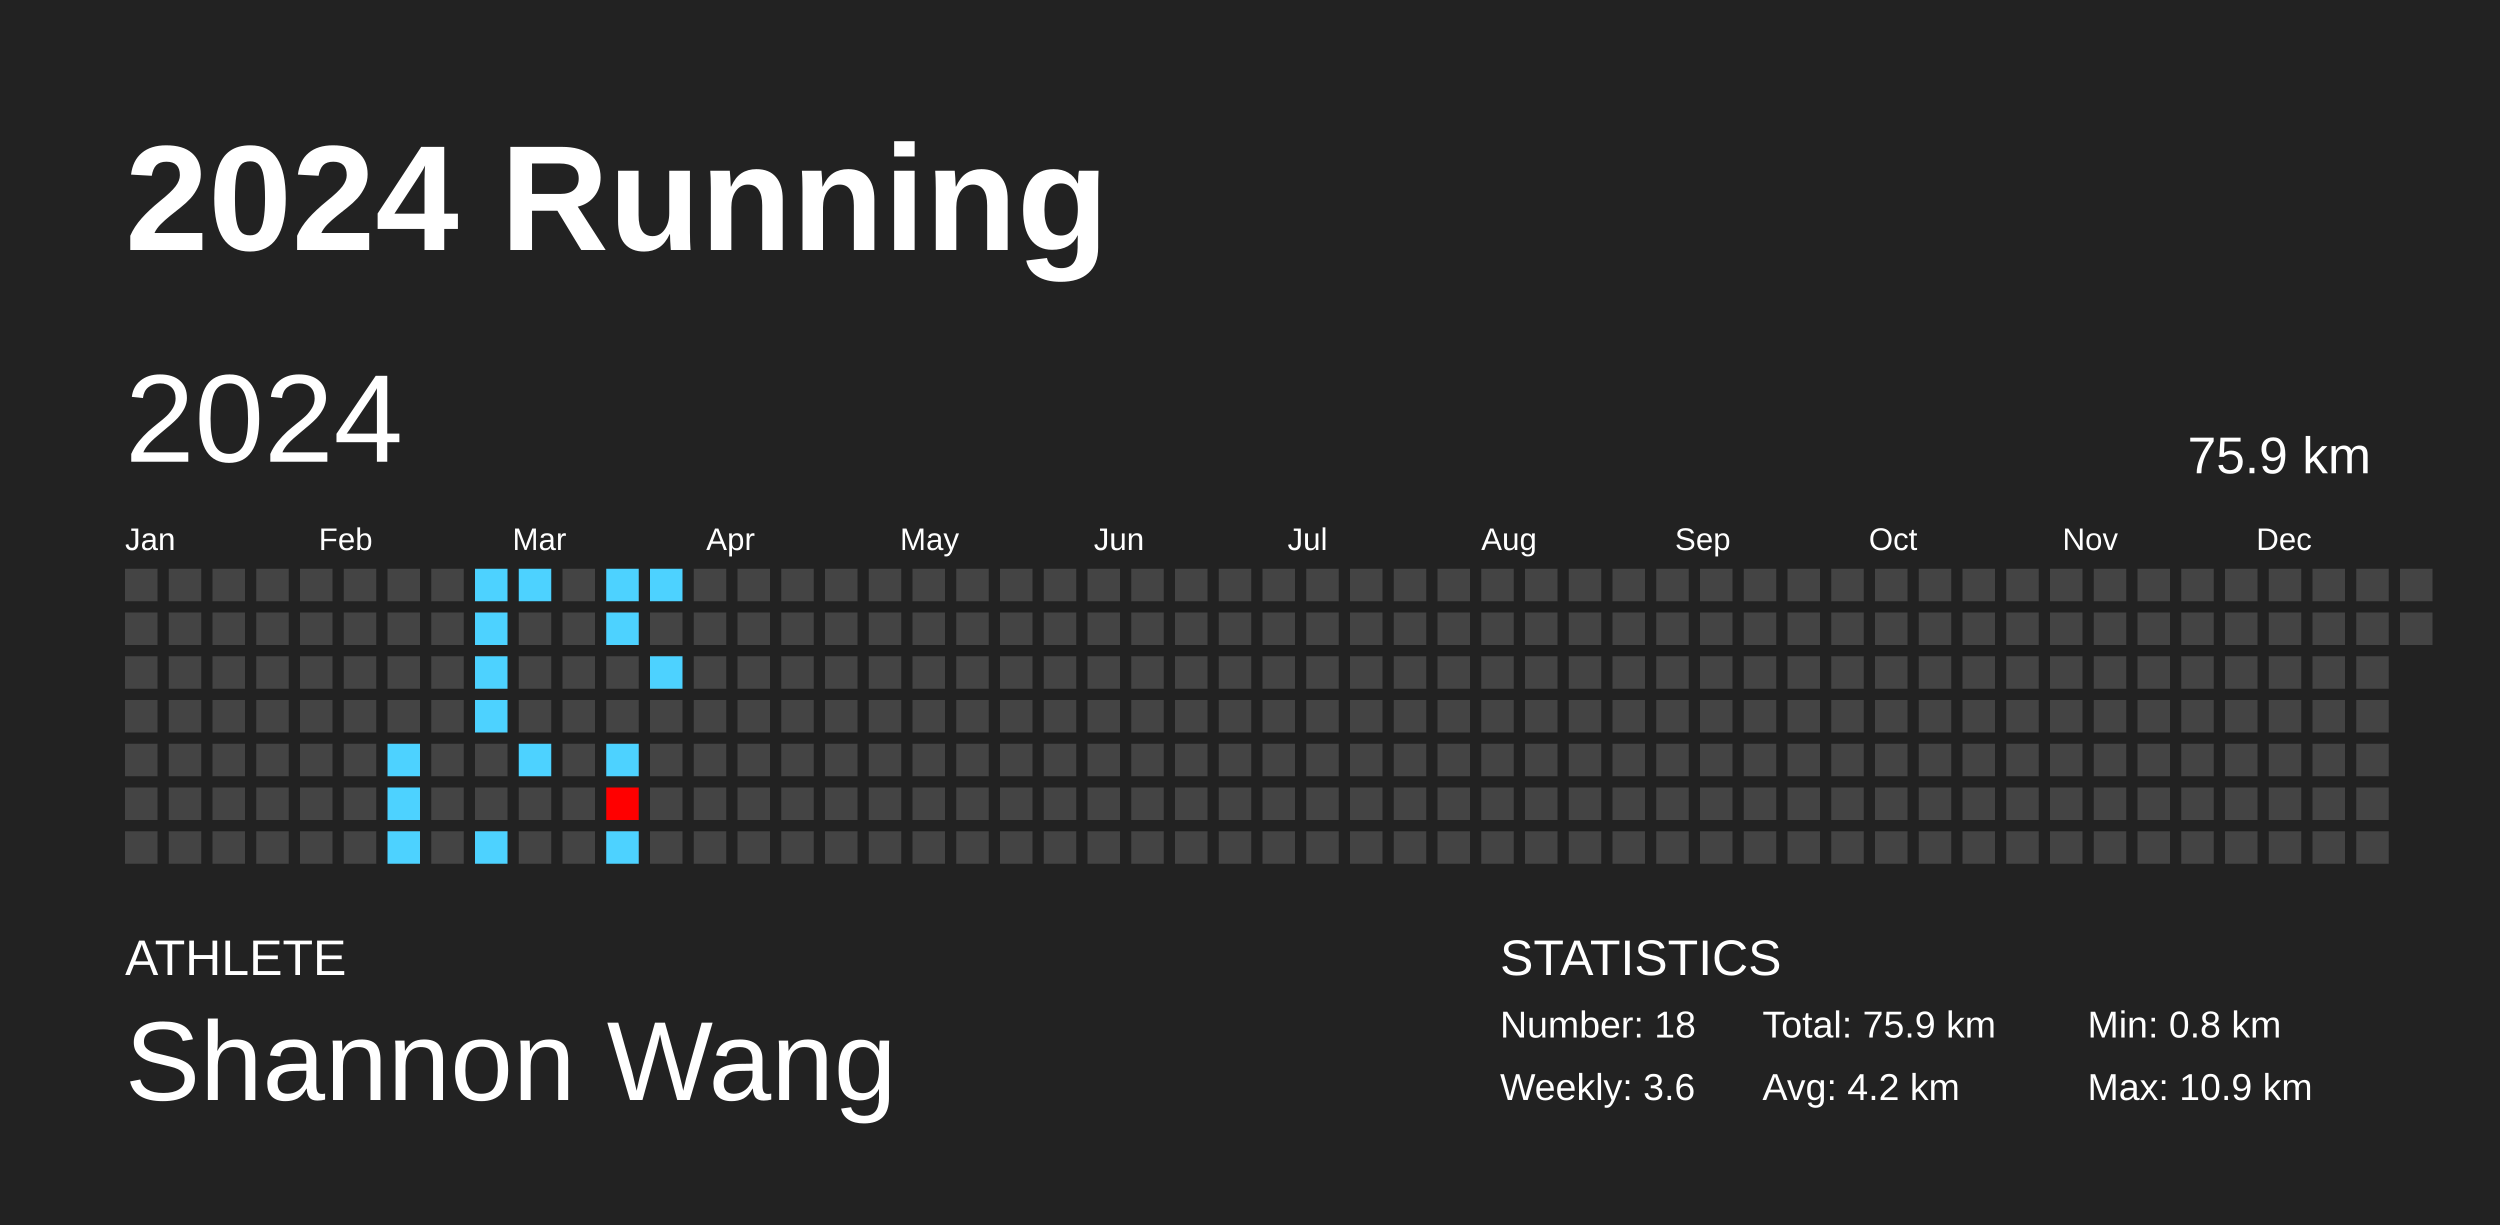
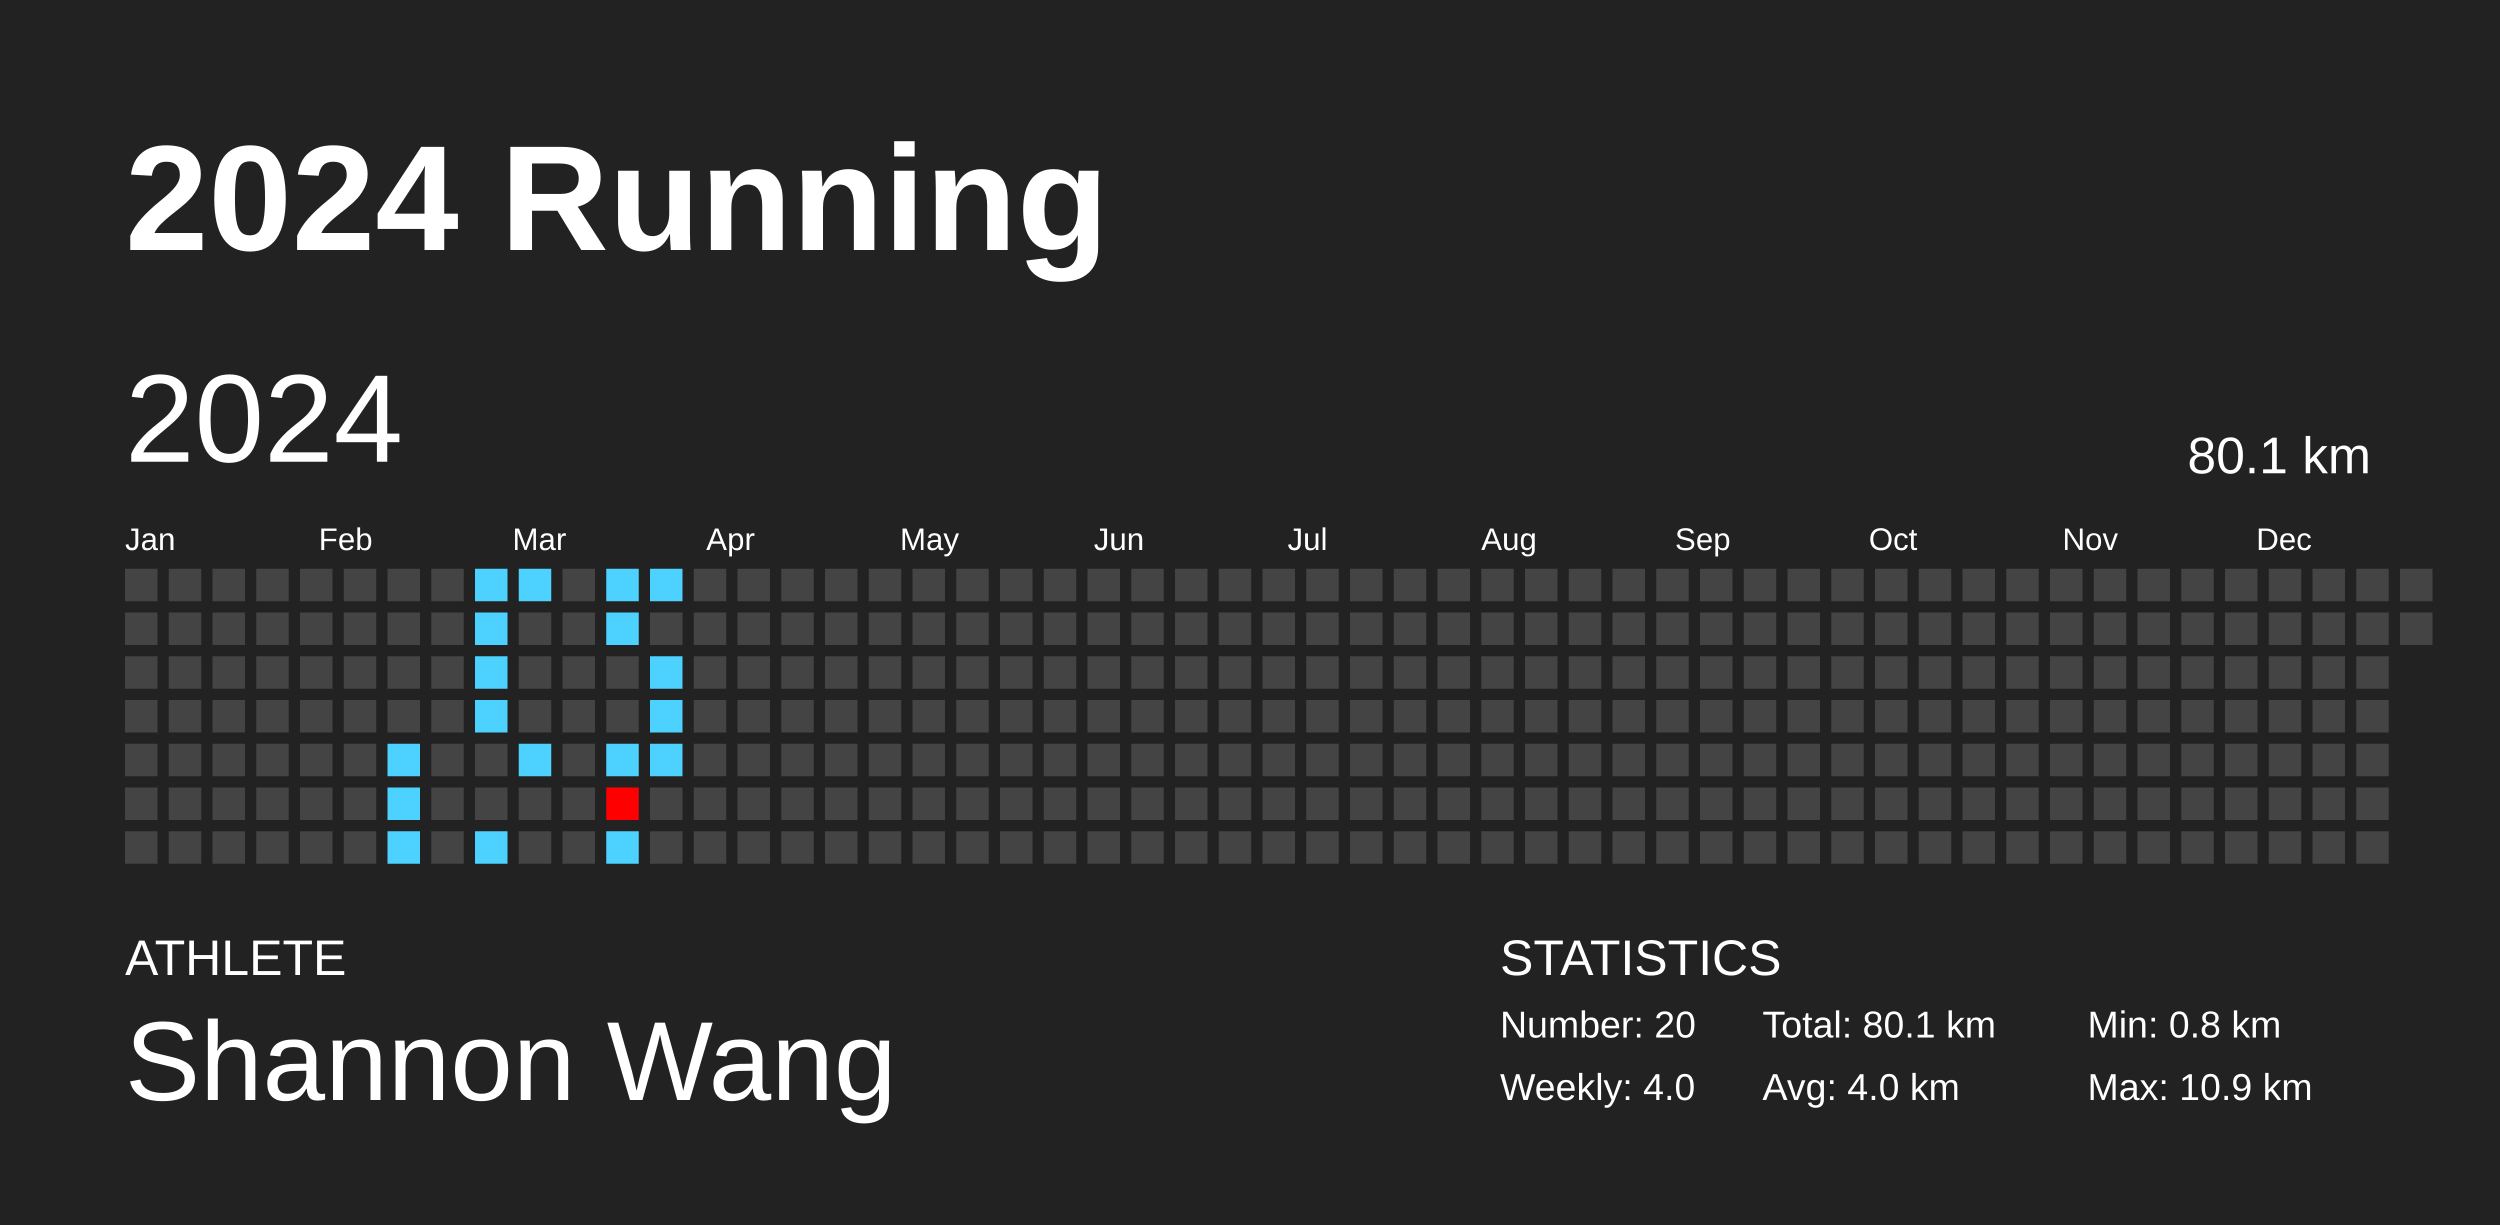
<svg xmlns="http://www.w3.org/2000/svg" baseProfile="full" height="98mm" version="1.1" viewBox="0,0,200,98" width="200mm">
  <defs />
  <rect fill="#222222" height="98" width="200" x="0" y="0" />
  <text fill="#FFFFFF" style="font-size:12px; font-family:Arial; font-weight:bold;" x="10" y="20">2024 Running</text>
  <text fill="#FFFFFF" style="font-size:4px; font-family:Arial" x="10" y="78">ATHLETE</text>
  <text fill="#FFFFFF" style="font-size:9px; font-family:Arial" x="10" y="88">Shannon Wang</text>
  <text fill="#FFFFFF" style="font-size:4px; font-family:Arial" x="120" y="78">STATISTICS</text>
-   <text fill="#FFFFFF" style="font-size:3px; font-family:Arial" x="120" y="83">Number: 18</text>
-   <text fill="#FFFFFF" style="font-size:3px; font-family:Arial" x="120" y="88">Weekly: 3.6</text>
-   <text fill="#FFFFFF" style="font-size:3px; font-family:Arial" x="141" y="83">Total: 75.9 km</text>
-   <text fill="#FFFFFF" style="font-size:3px; font-family:Arial" x="141" y="88">Avg: 4.2 km</text>
+   <text fill="#FFFFFF" style="font-size:3px; font-family:Arial" x="120" y="83">Number: 20</text>
+   <text fill="#FFFFFF" style="font-size:3px; font-family:Arial" x="120" y="88">Weekly: 4.0</text>
+   <text fill="#FFFFFF" style="font-size:3px; font-family:Arial" x="141" y="83">Total: 80.1 km</text>
+   <text fill="#FFFFFF" style="font-size:3px; font-family:Arial" x="141" y="88">Avg: 4.0 km</text>
  <text fill="#FFFFFF" style="font-size:3px; font-family:Arial" x="167" y="83">Min: 0.8 km</text>
  <text fill="#FFFFFF" style="font-size:3px; font-family:Arial" x="167" y="88">Max: 10.9 km</text>
  <text dominant-baseline="hanging" fill="#FFFFFF" style="font-size:10.0px; font-family:Arial;" x="10" y="30">2024</text>
-   <text dominant-baseline="hanging" fill="#FFFFFF" style="font-size:4.125px; font-family:Arial;" x="175" y="35">75.9 km</text>
+   <text dominant-baseline="hanging" fill="#FFFFFF" style="font-size:4.125px; font-family:Arial;" x="175" y="35">80.1 km</text>
  <text fill="#FFFFFF" style="font-size:2.5px; font-family:Arial" x="10.0" y="44">Jan</text>
  <text fill="#FFFFFF" style="font-size:2.5px; font-family:Arial" x="25.5" y="44">Feb</text>
  <text fill="#FFFFFF" style="font-size:2.5px; font-family:Arial" x="41.0" y="44">Mar</text>
  <text fill="#FFFFFF" style="font-size:2.5px; font-family:Arial" x="56.5" y="44">Apr</text>
  <text fill="#FFFFFF" style="font-size:2.5px; font-family:Arial" x="72.0" y="44">May</text>
  <text fill="#FFFFFF" style="font-size:2.5px; font-family:Arial" x="87.5" y="44">Jun</text>
  <text fill="#FFFFFF" style="font-size:2.5px; font-family:Arial" x="103.0" y="44">Jul</text>
  <text fill="#FFFFFF" style="font-size:2.5px; font-family:Arial" x="118.5" y="44">Aug</text>
  <text fill="#FFFFFF" style="font-size:2.5px; font-family:Arial" x="134.0" y="44">Sep</text>
  <text fill="#FFFFFF" style="font-size:2.5px; font-family:Arial" x="149.5" y="44">Oct</text>
  <text fill="#FFFFFF" style="font-size:2.5px; font-family:Arial" x="165.0" y="44">Nov</text>
  <text fill="#FFFFFF" style="font-size:2.5px; font-family:Arial" x="180.5" y="44">Dec</text>
  <rect fill="#444444" height="2.6" width="2.6" x="10.0" y="45.5" />
  <rect fill="#444444" height="2.6" width="2.6" x="10.0" y="49.0" />
  <rect fill="#444444" height="2.6" width="2.6" x="10.0" y="52.5" />
  <rect fill="#444444" height="2.6" width="2.6" x="10.0" y="56.0" />
  <rect fill="#444444" height="2.6" width="2.6" x="10.0" y="59.5" />
  <rect fill="#444444" height="2.6" width="2.6" x="10.0" y="63.0" />
  <rect fill="#444444" height="2.6" width="2.6" x="10.0" y="66.5" />
  <rect fill="#444444" height="2.6" width="2.6" x="13.5" y="45.5" />
  <rect fill="#444444" height="2.6" width="2.6" x="13.5" y="49.0" />
  <rect fill="#444444" height="2.6" width="2.6" x="13.5" y="52.5" />
  <rect fill="#444444" height="2.6" width="2.6" x="13.5" y="56.0" />
  <rect fill="#444444" height="2.6" width="2.6" x="13.5" y="59.5" />
  <rect fill="#444444" height="2.6" width="2.6" x="13.5" y="63.0" />
  <rect fill="#444444" height="2.6" width="2.6" x="13.5" y="66.5" />
  <rect fill="#444444" height="2.6" width="2.6" x="17.0" y="45.5" />
  <rect fill="#444444" height="2.6" width="2.6" x="17.0" y="49.0" />
  <rect fill="#444444" height="2.6" width="2.6" x="17.0" y="52.5" />
  <rect fill="#444444" height="2.6" width="2.6" x="17.0" y="56.0" />
  <rect fill="#444444" height="2.6" width="2.6" x="17.0" y="59.5" />
  <rect fill="#444444" height="2.6" width="2.6" x="17.0" y="63.0" />
  <rect fill="#444444" height="2.6" width="2.6" x="17.0" y="66.5" />
  <rect fill="#444444" height="2.6" width="2.6" x="20.5" y="45.5" />
  <rect fill="#444444" height="2.6" width="2.6" x="20.5" y="49.0" />
  <rect fill="#444444" height="2.6" width="2.6" x="20.5" y="52.5" />
  <rect fill="#444444" height="2.6" width="2.6" x="20.5" y="56.0" />
  <rect fill="#444444" height="2.6" width="2.6" x="20.5" y="59.5" />
  <rect fill="#444444" height="2.6" width="2.6" x="20.5" y="63.0" />
  <rect fill="#444444" height="2.6" width="2.6" x="20.5" y="66.5" />
  <rect fill="#444444" height="2.6" width="2.6" x="24.0" y="45.5" />
  <rect fill="#444444" height="2.6" width="2.6" x="24.0" y="49.0" />
  <rect fill="#444444" height="2.6" width="2.6" x="24.0" y="52.5" />
  <rect fill="#444444" height="2.6" width="2.6" x="24.0" y="56.0" />
  <rect fill="#444444" height="2.6" width="2.6" x="24.0" y="59.5" />
  <rect fill="#444444" height="2.6" width="2.6" x="24.0" y="63.0" />
  <rect fill="#444444" height="2.6" width="2.6" x="24.0" y="66.5" />
  <rect fill="#444444" height="2.6" width="2.6" x="27.5" y="45.5" />
  <rect fill="#444444" height="2.6" width="2.6" x="27.5" y="49.0" />
  <rect fill="#444444" height="2.6" width="2.6" x="27.5" y="52.5" />
  <rect fill="#444444" height="2.6" width="2.6" x="27.5" y="56.0" />
  <rect fill="#444444" height="2.6" width="2.6" x="27.5" y="59.5" />
  <rect fill="#444444" height="2.6" width="2.6" x="27.5" y="63.0" />
  <rect fill="#444444" height="2.6" width="2.6" x="27.5" y="66.5" />
  <rect fill="#444444" height="2.6" width="2.6" x="31.0" y="45.5" />
  <rect fill="#444444" height="2.6" width="2.6" x="31.0" y="49.0" />
  <rect fill="#444444" height="2.6" width="2.6" x="31.0" y="52.5" />
  <rect fill="#444444" height="2.6" width="2.6" x="31.0" y="56.0" />
  <rect fill="#4dd2ff" height="2.6" width="2.6" x="31.0" y="59.5" />
  <rect fill="#4dd2ff" height="2.6" width="2.6" x="31.0" y="63.0" />
  <rect fill="#4dd2ff" height="2.6" width="2.6" x="31.0" y="66.5" />
  <rect fill="#444444" height="2.6" width="2.6" x="34.5" y="45.5" />
  <rect fill="#444444" height="2.6" width="2.6" x="34.5" y="49.0" />
  <rect fill="#444444" height="2.6" width="2.6" x="34.5" y="52.5" />
  <rect fill="#444444" height="2.6" width="2.6" x="34.5" y="56.0" />
  <rect fill="#444444" height="2.6" width="2.6" x="34.5" y="59.5" />
  <rect fill="#444444" height="2.6" width="2.6" x="34.5" y="63.0" />
  <rect fill="#444444" height="2.6" width="2.6" x="34.5" y="66.5" />
  <rect fill="#4dd2ff" height="2.6" width="2.6" x="38.0" y="45.5" />
  <rect fill="#4dd2ff" height="2.6" width="2.6" x="38.0" y="49.0" />
  <rect fill="#4dd2ff" height="2.6" width="2.6" x="38.0" y="52.5" />
  <rect fill="#4dd2ff" height="2.6" width="2.6" x="38.0" y="56.0" />
  <rect fill="#444444" height="2.6" width="2.6" x="38.0" y="59.5" />
  <rect fill="#444444" height="2.6" width="2.6" x="38.0" y="63.0" />
  <rect fill="#4dd2ff" height="2.6" width="2.6" x="38.0" y="66.5" />
  <rect fill="#4dd2ff" height="2.6" width="2.6" x="41.5" y="45.5" />
  <rect fill="#444444" height="2.6" width="2.6" x="41.5" y="49.0" />
  <rect fill="#444444" height="2.6" width="2.6" x="41.5" y="52.5" />
  <rect fill="#444444" height="2.6" width="2.6" x="41.5" y="56.0" />
  <rect fill="#4dd2ff" height="2.6" width="2.6" x="41.5" y="59.5" />
  <rect fill="#444444" height="2.6" width="2.6" x="41.5" y="63.0" />
  <rect fill="#444444" height="2.6" width="2.6" x="41.5" y="66.5" />
  <rect fill="#444444" height="2.6" width="2.6" x="45.0" y="45.5" />
  <rect fill="#444444" height="2.6" width="2.6" x="45.0" y="49.0" />
  <rect fill="#444444" height="2.6" width="2.6" x="45.0" y="52.5" />
  <rect fill="#444444" height="2.6" width="2.6" x="45.0" y="56.0" />
  <rect fill="#444444" height="2.6" width="2.6" x="45.0" y="59.5" />
  <rect fill="#444444" height="2.6" width="2.6" x="45.0" y="63.0" />
  <rect fill="#444444" height="2.6" width="2.6" x="45.0" y="66.5" />
  <rect fill="#4dd2ff" height="2.6" width="2.6" x="48.5" y="45.5" />
  <rect fill="#4dd2ff" height="2.6" width="2.6" x="48.5" y="49.0" />
  <rect fill="#444444" height="2.6" width="2.6" x="48.5" y="52.5" />
  <rect fill="#444444" height="2.6" width="2.6" x="48.5" y="56.0" />
  <rect fill="#4dd2ff" height="2.6" width="2.6" x="48.5" y="59.5" />
  <rect fill="#ff0000" height="2.6" width="2.6" x="48.5" y="63.0" />
  <rect fill="#4dd2ff" height="2.6" width="2.6" x="48.5" y="66.5" />
  <rect fill="#4dd2ff" height="2.6" width="2.6" x="52.0" y="45.5" />
  <rect fill="#444444" height="2.6" width="2.6" x="52.0" y="49.0" />
  <rect fill="#4dd2ff" height="2.6" width="2.6" x="52.0" y="52.5" />
-   <rect fill="#444444" height="2.6" width="2.6" x="52.0" y="56.0" />
-   <rect fill="#444444" height="2.6" width="2.6" x="52.0" y="59.5" />
+   <rect fill="#4dd2ff" height="2.6" width="2.6" x="52.0" y="56.0" />
+   <rect fill="#4dd2ff" height="2.6" width="2.6" x="52.0" y="59.5" />
  <rect fill="#444444" height="2.6" width="2.6" x="52.0" y="63.0" />
  <rect fill="#444444" height="2.6" width="2.6" x="52.0" y="66.5" />
  <rect fill="#444444" height="2.6" width="2.6" x="55.5" y="45.5" />
  <rect fill="#444444" height="2.6" width="2.6" x="55.5" y="49.0" />
  <rect fill="#444444" height="2.6" width="2.6" x="55.5" y="52.5" />
  <rect fill="#444444" height="2.6" width="2.6" x="55.5" y="56.0" />
  <rect fill="#444444" height="2.6" width="2.6" x="55.5" y="59.5" />
  <rect fill="#444444" height="2.6" width="2.6" x="55.5" y="63.0" />
  <rect fill="#444444" height="2.6" width="2.6" x="55.5" y="66.5" />
  <rect fill="#444444" height="2.6" width="2.6" x="59.0" y="45.5" />
  <rect fill="#444444" height="2.6" width="2.6" x="59.0" y="49.0" />
  <rect fill="#444444" height="2.6" width="2.6" x="59.0" y="52.5" />
  <rect fill="#444444" height="2.6" width="2.6" x="59.0" y="56.0" />
  <rect fill="#444444" height="2.6" width="2.6" x="59.0" y="59.5" />
  <rect fill="#444444" height="2.6" width="2.6" x="59.0" y="63.0" />
  <rect fill="#444444" height="2.6" width="2.6" x="59.0" y="66.5" />
  <rect fill="#444444" height="2.6" width="2.6" x="62.5" y="45.5" />
  <rect fill="#444444" height="2.6" width="2.6" x="62.5" y="49.0" />
  <rect fill="#444444" height="2.6" width="2.6" x="62.5" y="52.5" />
  <rect fill="#444444" height="2.6" width="2.6" x="62.5" y="56.0" />
  <rect fill="#444444" height="2.6" width="2.6" x="62.5" y="59.5" />
  <rect fill="#444444" height="2.6" width="2.6" x="62.5" y="63.0" />
  <rect fill="#444444" height="2.6" width="2.6" x="62.5" y="66.5" />
  <rect fill="#444444" height="2.6" width="2.6" x="66.0" y="45.5" />
  <rect fill="#444444" height="2.6" width="2.6" x="66.0" y="49.0" />
  <rect fill="#444444" height="2.6" width="2.6" x="66.0" y="52.5" />
  <rect fill="#444444" height="2.6" width="2.6" x="66.0" y="56.0" />
  <rect fill="#444444" height="2.6" width="2.6" x="66.0" y="59.5" />
  <rect fill="#444444" height="2.6" width="2.6" x="66.0" y="63.0" />
  <rect fill="#444444" height="2.6" width="2.6" x="66.0" y="66.5" />
  <rect fill="#444444" height="2.6" width="2.6" x="69.5" y="45.5" />
  <rect fill="#444444" height="2.6" width="2.6" x="69.5" y="49.0" />
  <rect fill="#444444" height="2.6" width="2.6" x="69.5" y="52.5" />
  <rect fill="#444444" height="2.6" width="2.6" x="69.5" y="56.0" />
  <rect fill="#444444" height="2.6" width="2.6" x="69.5" y="59.5" />
  <rect fill="#444444" height="2.6" width="2.6" x="69.5" y="63.0" />
  <rect fill="#444444" height="2.6" width="2.6" x="69.5" y="66.5" />
  <rect fill="#444444" height="2.6" width="2.6" x="73.0" y="45.5" />
  <rect fill="#444444" height="2.6" width="2.6" x="73.0" y="49.0" />
  <rect fill="#444444" height="2.6" width="2.6" x="73.0" y="52.5" />
  <rect fill="#444444" height="2.6" width="2.6" x="73.0" y="56.0" />
  <rect fill="#444444" height="2.6" width="2.6" x="73.0" y="59.5" />
  <rect fill="#444444" height="2.6" width="2.6" x="73.0" y="63.0" />
  <rect fill="#444444" height="2.6" width="2.6" x="73.0" y="66.5" />
  <rect fill="#444444" height="2.6" width="2.6" x="76.5" y="45.5" />
  <rect fill="#444444" height="2.6" width="2.6" x="76.5" y="49.0" />
  <rect fill="#444444" height="2.6" width="2.6" x="76.5" y="52.5" />
  <rect fill="#444444" height="2.6" width="2.6" x="76.5" y="56.0" />
  <rect fill="#444444" height="2.6" width="2.6" x="76.5" y="59.5" />
  <rect fill="#444444" height="2.6" width="2.6" x="76.5" y="63.0" />
  <rect fill="#444444" height="2.6" width="2.6" x="76.5" y="66.5" />
  <rect fill="#444444" height="2.6" width="2.6" x="80.0" y="45.5" />
  <rect fill="#444444" height="2.6" width="2.6" x="80.0" y="49.0" />
  <rect fill="#444444" height="2.6" width="2.6" x="80.0" y="52.5" />
  <rect fill="#444444" height="2.6" width="2.6" x="80.0" y="56.0" />
  <rect fill="#444444" height="2.6" width="2.6" x="80.0" y="59.5" />
  <rect fill="#444444" height="2.6" width="2.6" x="80.0" y="63.0" />
  <rect fill="#444444" height="2.6" width="2.6" x="80.0" y="66.5" />
  <rect fill="#444444" height="2.6" width="2.6" x="83.5" y="45.5" />
  <rect fill="#444444" height="2.6" width="2.6" x="83.5" y="49.0" />
  <rect fill="#444444" height="2.6" width="2.6" x="83.5" y="52.5" />
  <rect fill="#444444" height="2.6" width="2.6" x="83.5" y="56.0" />
  <rect fill="#444444" height="2.6" width="2.6" x="83.5" y="59.5" />
  <rect fill="#444444" height="2.6" width="2.6" x="83.5" y="63.0" />
  <rect fill="#444444" height="2.6" width="2.6" x="83.5" y="66.5" />
  <rect fill="#444444" height="2.6" width="2.6" x="87.0" y="45.5" />
  <rect fill="#444444" height="2.6" width="2.6" x="87.0" y="49.0" />
  <rect fill="#444444" height="2.6" width="2.6" x="87.0" y="52.5" />
  <rect fill="#444444" height="2.6" width="2.6" x="87.0" y="56.0" />
  <rect fill="#444444" height="2.6" width="2.6" x="87.0" y="59.5" />
  <rect fill="#444444" height="2.6" width="2.6" x="87.0" y="63.0" />
  <rect fill="#444444" height="2.6" width="2.6" x="87.0" y="66.5" />
  <rect fill="#444444" height="2.6" width="2.6" x="90.5" y="45.5" />
  <rect fill="#444444" height="2.6" width="2.6" x="90.5" y="49.0" />
  <rect fill="#444444" height="2.6" width="2.6" x="90.5" y="52.5" />
  <rect fill="#444444" height="2.6" width="2.6" x="90.5" y="56.0" />
  <rect fill="#444444" height="2.6" width="2.6" x="90.5" y="59.5" />
  <rect fill="#444444" height="2.6" width="2.6" x="90.5" y="63.0" />
  <rect fill="#444444" height="2.6" width="2.6" x="90.5" y="66.5" />
  <rect fill="#444444" height="2.6" width="2.6" x="94.0" y="45.5" />
  <rect fill="#444444" height="2.6" width="2.6" x="94.0" y="49.0" />
  <rect fill="#444444" height="2.6" width="2.6" x="94.0" y="52.5" />
  <rect fill="#444444" height="2.6" width="2.6" x="94.0" y="56.0" />
  <rect fill="#444444" height="2.6" width="2.6" x="94.0" y="59.5" />
  <rect fill="#444444" height="2.6" width="2.6" x="94.0" y="63.0" />
  <rect fill="#444444" height="2.6" width="2.6" x="94.0" y="66.5" />
  <rect fill="#444444" height="2.6" width="2.6" x="97.5" y="45.5" />
  <rect fill="#444444" height="2.6" width="2.6" x="97.5" y="49.0" />
  <rect fill="#444444" height="2.6" width="2.6" x="97.5" y="52.5" />
  <rect fill="#444444" height="2.6" width="2.6" x="97.5" y="56.0" />
  <rect fill="#444444" height="2.6" width="2.6" x="97.5" y="59.5" />
  <rect fill="#444444" height="2.6" width="2.6" x="97.5" y="63.0" />
  <rect fill="#444444" height="2.6" width="2.6" x="97.5" y="66.5" />
  <rect fill="#444444" height="2.6" width="2.6" x="101.0" y="45.5" />
  <rect fill="#444444" height="2.6" width="2.6" x="101.0" y="49.0" />
  <rect fill="#444444" height="2.6" width="2.6" x="101.0" y="52.5" />
  <rect fill="#444444" height="2.6" width="2.6" x="101.0" y="56.0" />
  <rect fill="#444444" height="2.6" width="2.6" x="101.0" y="59.5" />
  <rect fill="#444444" height="2.6" width="2.6" x="101.0" y="63.0" />
  <rect fill="#444444" height="2.6" width="2.6" x="101.0" y="66.5" />
  <rect fill="#444444" height="2.6" width="2.6" x="104.5" y="45.5" />
  <rect fill="#444444" height="2.6" width="2.6" x="104.5" y="49.0" />
  <rect fill="#444444" height="2.6" width="2.6" x="104.5" y="52.5" />
  <rect fill="#444444" height="2.6" width="2.6" x="104.5" y="56.0" />
  <rect fill="#444444" height="2.6" width="2.6" x="104.5" y="59.5" />
  <rect fill="#444444" height="2.6" width="2.6" x="104.5" y="63.0" />
  <rect fill="#444444" height="2.6" width="2.6" x="104.5" y="66.5" />
  <rect fill="#444444" height="2.6" width="2.6" x="108.0" y="45.5" />
  <rect fill="#444444" height="2.6" width="2.6" x="108.0" y="49.0" />
  <rect fill="#444444" height="2.6" width="2.6" x="108.0" y="52.5" />
  <rect fill="#444444" height="2.6" width="2.6" x="108.0" y="56.0" />
  <rect fill="#444444" height="2.6" width="2.6" x="108.0" y="59.5" />
  <rect fill="#444444" height="2.6" width="2.6" x="108.0" y="63.0" />
  <rect fill="#444444" height="2.6" width="2.6" x="108.0" y="66.5" />
  <rect fill="#444444" height="2.6" width="2.6" x="111.5" y="45.5" />
  <rect fill="#444444" height="2.6" width="2.6" x="111.5" y="49.0" />
  <rect fill="#444444" height="2.6" width="2.6" x="111.5" y="52.5" />
  <rect fill="#444444" height="2.6" width="2.6" x="111.5" y="56.0" />
  <rect fill="#444444" height="2.6" width="2.6" x="111.5" y="59.5" />
  <rect fill="#444444" height="2.6" width="2.6" x="111.5" y="63.0" />
  <rect fill="#444444" height="2.6" width="2.6" x="111.5" y="66.5" />
  <rect fill="#444444" height="2.6" width="2.6" x="115.0" y="45.5" />
  <rect fill="#444444" height="2.6" width="2.6" x="115.0" y="49.0" />
  <rect fill="#444444" height="2.6" width="2.6" x="115.0" y="52.5" />
  <rect fill="#444444" height="2.6" width="2.6" x="115.0" y="56.0" />
  <rect fill="#444444" height="2.6" width="2.6" x="115.0" y="59.5" />
  <rect fill="#444444" height="2.6" width="2.6" x="115.0" y="63.0" />
  <rect fill="#444444" height="2.6" width="2.6" x="115.0" y="66.5" />
  <rect fill="#444444" height="2.6" width="2.6" x="118.5" y="45.5" />
  <rect fill="#444444" height="2.6" width="2.6" x="118.5" y="49.0" />
  <rect fill="#444444" height="2.6" width="2.6" x="118.5" y="52.5" />
  <rect fill="#444444" height="2.6" width="2.6" x="118.5" y="56.0" />
  <rect fill="#444444" height="2.6" width="2.6" x="118.5" y="59.5" />
  <rect fill="#444444" height="2.6" width="2.6" x="118.5" y="63.0" />
  <rect fill="#444444" height="2.6" width="2.6" x="118.5" y="66.5" />
  <rect fill="#444444" height="2.6" width="2.6" x="122.0" y="45.5" />
  <rect fill="#444444" height="2.6" width="2.6" x="122.0" y="49.0" />
  <rect fill="#444444" height="2.6" width="2.6" x="122.0" y="52.5" />
  <rect fill="#444444" height="2.6" width="2.6" x="122.0" y="56.0" />
  <rect fill="#444444" height="2.6" width="2.6" x="122.0" y="59.5" />
  <rect fill="#444444" height="2.6" width="2.6" x="122.0" y="63.0" />
  <rect fill="#444444" height="2.6" width="2.6" x="122.0" y="66.5" />
  <rect fill="#444444" height="2.6" width="2.6" x="125.5" y="45.5" />
  <rect fill="#444444" height="2.6" width="2.6" x="125.5" y="49.0" />
  <rect fill="#444444" height="2.6" width="2.6" x="125.5" y="52.5" />
  <rect fill="#444444" height="2.6" width="2.6" x="125.5" y="56.0" />
  <rect fill="#444444" height="2.6" width="2.6" x="125.5" y="59.5" />
  <rect fill="#444444" height="2.6" width="2.6" x="125.5" y="63.0" />
  <rect fill="#444444" height="2.6" width="2.6" x="125.5" y="66.5" />
  <rect fill="#444444" height="2.6" width="2.6" x="129.0" y="45.5" />
  <rect fill="#444444" height="2.6" width="2.6" x="129.0" y="49.0" />
  <rect fill="#444444" height="2.6" width="2.6" x="129.0" y="52.5" />
  <rect fill="#444444" height="2.6" width="2.6" x="129.0" y="56.0" />
  <rect fill="#444444" height="2.6" width="2.6" x="129.0" y="59.5" />
  <rect fill="#444444" height="2.6" width="2.6" x="129.0" y="63.0" />
  <rect fill="#444444" height="2.6" width="2.6" x="129.0" y="66.5" />
  <rect fill="#444444" height="2.6" width="2.6" x="132.5" y="45.5" />
  <rect fill="#444444" height="2.6" width="2.6" x="132.5" y="49.0" />
  <rect fill="#444444" height="2.6" width="2.6" x="132.5" y="52.5" />
  <rect fill="#444444" height="2.6" width="2.6" x="132.5" y="56.0" />
  <rect fill="#444444" height="2.6" width="2.6" x="132.5" y="59.5" />
  <rect fill="#444444" height="2.6" width="2.6" x="132.5" y="63.0" />
  <rect fill="#444444" height="2.6" width="2.6" x="132.5" y="66.5" />
  <rect fill="#444444" height="2.6" width="2.6" x="136.0" y="45.5" />
  <rect fill="#444444" height="2.6" width="2.6" x="136.0" y="49.0" />
  <rect fill="#444444" height="2.6" width="2.6" x="136.0" y="52.5" />
  <rect fill="#444444" height="2.6" width="2.6" x="136.0" y="56.0" />
  <rect fill="#444444" height="2.6" width="2.6" x="136.0" y="59.5" />
  <rect fill="#444444" height="2.6" width="2.6" x="136.0" y="63.0" />
  <rect fill="#444444" height="2.6" width="2.6" x="136.0" y="66.5" />
  <rect fill="#444444" height="2.6" width="2.6" x="139.5" y="45.5" />
  <rect fill="#444444" height="2.6" width="2.6" x="139.5" y="49.0" />
  <rect fill="#444444" height="2.6" width="2.6" x="139.5" y="52.5" />
  <rect fill="#444444" height="2.6" width="2.6" x="139.5" y="56.0" />
  <rect fill="#444444" height="2.6" width="2.6" x="139.5" y="59.5" />
  <rect fill="#444444" height="2.6" width="2.6" x="139.5" y="63.0" />
  <rect fill="#444444" height="2.6" width="2.6" x="139.5" y="66.5" />
  <rect fill="#444444" height="2.6" width="2.6" x="143.0" y="45.5" />
  <rect fill="#444444" height="2.6" width="2.6" x="143.0" y="49.0" />
  <rect fill="#444444" height="2.6" width="2.6" x="143.0" y="52.5" />
  <rect fill="#444444" height="2.6" width="2.6" x="143.0" y="56.0" />
  <rect fill="#444444" height="2.6" width="2.6" x="143.0" y="59.5" />
  <rect fill="#444444" height="2.6" width="2.6" x="143.0" y="63.0" />
  <rect fill="#444444" height="2.6" width="2.6" x="143.0" y="66.5" />
  <rect fill="#444444" height="2.6" width="2.6" x="146.5" y="45.5" />
  <rect fill="#444444" height="2.6" width="2.6" x="146.5" y="49.0" />
  <rect fill="#444444" height="2.6" width="2.6" x="146.5" y="52.5" />
  <rect fill="#444444" height="2.6" width="2.6" x="146.5" y="56.0" />
  <rect fill="#444444" height="2.6" width="2.6" x="146.5" y="59.5" />
  <rect fill="#444444" height="2.6" width="2.6" x="146.5" y="63.0" />
  <rect fill="#444444" height="2.6" width="2.6" x="146.5" y="66.5" />
  <rect fill="#444444" height="2.6" width="2.6" x="150.0" y="45.5" />
  <rect fill="#444444" height="2.6" width="2.6" x="150.0" y="49.0" />
  <rect fill="#444444" height="2.6" width="2.6" x="150.0" y="52.5" />
  <rect fill="#444444" height="2.6" width="2.6" x="150.0" y="56.0" />
  <rect fill="#444444" height="2.6" width="2.6" x="150.0" y="59.5" />
  <rect fill="#444444" height="2.6" width="2.6" x="150.0" y="63.0" />
  <rect fill="#444444" height="2.6" width="2.6" x="150.0" y="66.5" />
  <rect fill="#444444" height="2.6" width="2.6" x="153.5" y="45.5" />
  <rect fill="#444444" height="2.6" width="2.6" x="153.5" y="49.0" />
  <rect fill="#444444" height="2.6" width="2.6" x="153.5" y="52.5" />
  <rect fill="#444444" height="2.6" width="2.6" x="153.5" y="56.0" />
  <rect fill="#444444" height="2.6" width="2.6" x="153.5" y="59.5" />
  <rect fill="#444444" height="2.6" width="2.6" x="153.5" y="63.0" />
  <rect fill="#444444" height="2.6" width="2.6" x="153.5" y="66.5" />
  <rect fill="#444444" height="2.6" width="2.6" x="157.0" y="45.5" />
  <rect fill="#444444" height="2.6" width="2.6" x="157.0" y="49.0" />
  <rect fill="#444444" height="2.6" width="2.6" x="157.0" y="52.5" />
  <rect fill="#444444" height="2.6" width="2.6" x="157.0" y="56.0" />
  <rect fill="#444444" height="2.6" width="2.6" x="157.0" y="59.5" />
  <rect fill="#444444" height="2.6" width="2.6" x="157.0" y="63.0" />
  <rect fill="#444444" height="2.6" width="2.6" x="157.0" y="66.5" />
  <rect fill="#444444" height="2.6" width="2.6" x="160.5" y="45.5" />
  <rect fill="#444444" height="2.6" width="2.6" x="160.5" y="49.0" />
  <rect fill="#444444" height="2.6" width="2.6" x="160.5" y="52.5" />
  <rect fill="#444444" height="2.6" width="2.6" x="160.5" y="56.0" />
  <rect fill="#444444" height="2.6" width="2.6" x="160.5" y="59.5" />
  <rect fill="#444444" height="2.6" width="2.6" x="160.5" y="63.0" />
  <rect fill="#444444" height="2.6" width="2.6" x="160.5" y="66.5" />
  <rect fill="#444444" height="2.6" width="2.6" x="164.0" y="45.5" />
  <rect fill="#444444" height="2.6" width="2.6" x="164.0" y="49.0" />
  <rect fill="#444444" height="2.6" width="2.6" x="164.0" y="52.5" />
  <rect fill="#444444" height="2.6" width="2.6" x="164.0" y="56.0" />
  <rect fill="#444444" height="2.6" width="2.6" x="164.0" y="59.5" />
  <rect fill="#444444" height="2.6" width="2.6" x="164.0" y="63.0" />
  <rect fill="#444444" height="2.6" width="2.6" x="164.0" y="66.5" />
  <rect fill="#444444" height="2.6" width="2.6" x="167.5" y="45.5" />
  <rect fill="#444444" height="2.6" width="2.6" x="167.5" y="49.0" />
  <rect fill="#444444" height="2.6" width="2.6" x="167.5" y="52.5" />
  <rect fill="#444444" height="2.6" width="2.6" x="167.5" y="56.0" />
  <rect fill="#444444" height="2.6" width="2.6" x="167.5" y="59.5" />
  <rect fill="#444444" height="2.6" width="2.6" x="167.5" y="63.0" />
  <rect fill="#444444" height="2.6" width="2.6" x="167.5" y="66.5" />
  <rect fill="#444444" height="2.6" width="2.6" x="171.0" y="45.5" />
  <rect fill="#444444" height="2.6" width="2.6" x="171.0" y="49.0" />
  <rect fill="#444444" height="2.6" width="2.6" x="171.0" y="52.5" />
  <rect fill="#444444" height="2.6" width="2.6" x="171.0" y="56.0" />
  <rect fill="#444444" height="2.6" width="2.6" x="171.0" y="59.5" />
  <rect fill="#444444" height="2.6" width="2.6" x="171.0" y="63.0" />
  <rect fill="#444444" height="2.6" width="2.6" x="171.0" y="66.5" />
  <rect fill="#444444" height="2.6" width="2.6" x="174.5" y="45.5" />
  <rect fill="#444444" height="2.6" width="2.6" x="174.5" y="49.0" />
  <rect fill="#444444" height="2.6" width="2.6" x="174.5" y="52.5" />
  <rect fill="#444444" height="2.6" width="2.6" x="174.5" y="56.0" />
  <rect fill="#444444" height="2.6" width="2.6" x="174.5" y="59.5" />
  <rect fill="#444444" height="2.6" width="2.6" x="174.5" y="63.0" />
  <rect fill="#444444" height="2.6" width="2.6" x="174.5" y="66.5" />
  <rect fill="#444444" height="2.6" width="2.6" x="178.0" y="45.5" />
  <rect fill="#444444" height="2.6" width="2.6" x="178.0" y="49.0" />
  <rect fill="#444444" height="2.6" width="2.6" x="178.0" y="52.5" />
  <rect fill="#444444" height="2.6" width="2.6" x="178.0" y="56.0" />
  <rect fill="#444444" height="2.6" width="2.6" x="178.0" y="59.5" />
  <rect fill="#444444" height="2.6" width="2.6" x="178.0" y="63.0" />
  <rect fill="#444444" height="2.6" width="2.6" x="178.0" y="66.5" />
  <rect fill="#444444" height="2.6" width="2.6" x="181.5" y="45.5" />
  <rect fill="#444444" height="2.6" width="2.6" x="181.5" y="49.0" />
  <rect fill="#444444" height="2.6" width="2.6" x="181.5" y="52.5" />
  <rect fill="#444444" height="2.6" width="2.6" x="181.5" y="56.0" />
  <rect fill="#444444" height="2.6" width="2.6" x="181.5" y="59.5" />
  <rect fill="#444444" height="2.6" width="2.6" x="181.5" y="63.0" />
  <rect fill="#444444" height="2.6" width="2.6" x="181.5" y="66.5" />
  <rect fill="#444444" height="2.6" width="2.6" x="185.0" y="45.5" />
  <rect fill="#444444" height="2.6" width="2.6" x="185.0" y="49.0" />
  <rect fill="#444444" height="2.6" width="2.6" x="185.0" y="52.5" />
  <rect fill="#444444" height="2.6" width="2.6" x="185.0" y="56.0" />
  <rect fill="#444444" height="2.6" width="2.6" x="185.0" y="59.5" />
  <rect fill="#444444" height="2.6" width="2.6" x="185.0" y="63.0" />
  <rect fill="#444444" height="2.6" width="2.6" x="185.0" y="66.5" />
  <rect fill="#444444" height="2.6" width="2.6" x="188.5" y="45.5" />
  <rect fill="#444444" height="2.6" width="2.6" x="188.5" y="49.0" />
  <rect fill="#444444" height="2.6" width="2.6" x="188.5" y="52.5" />
  <rect fill="#444444" height="2.6" width="2.6" x="188.5" y="56.0" />
  <rect fill="#444444" height="2.6" width="2.6" x="188.5" y="59.5" />
  <rect fill="#444444" height="2.6" width="2.6" x="188.5" y="63.0" />
  <rect fill="#444444" height="2.6" width="2.6" x="188.5" y="66.5" />
  <rect fill="#444444" height="2.6" width="2.6" x="192.0" y="45.5" />
  <rect fill="#444444" height="2.6" width="2.6" x="192.0" y="49.0" />
</svg>
